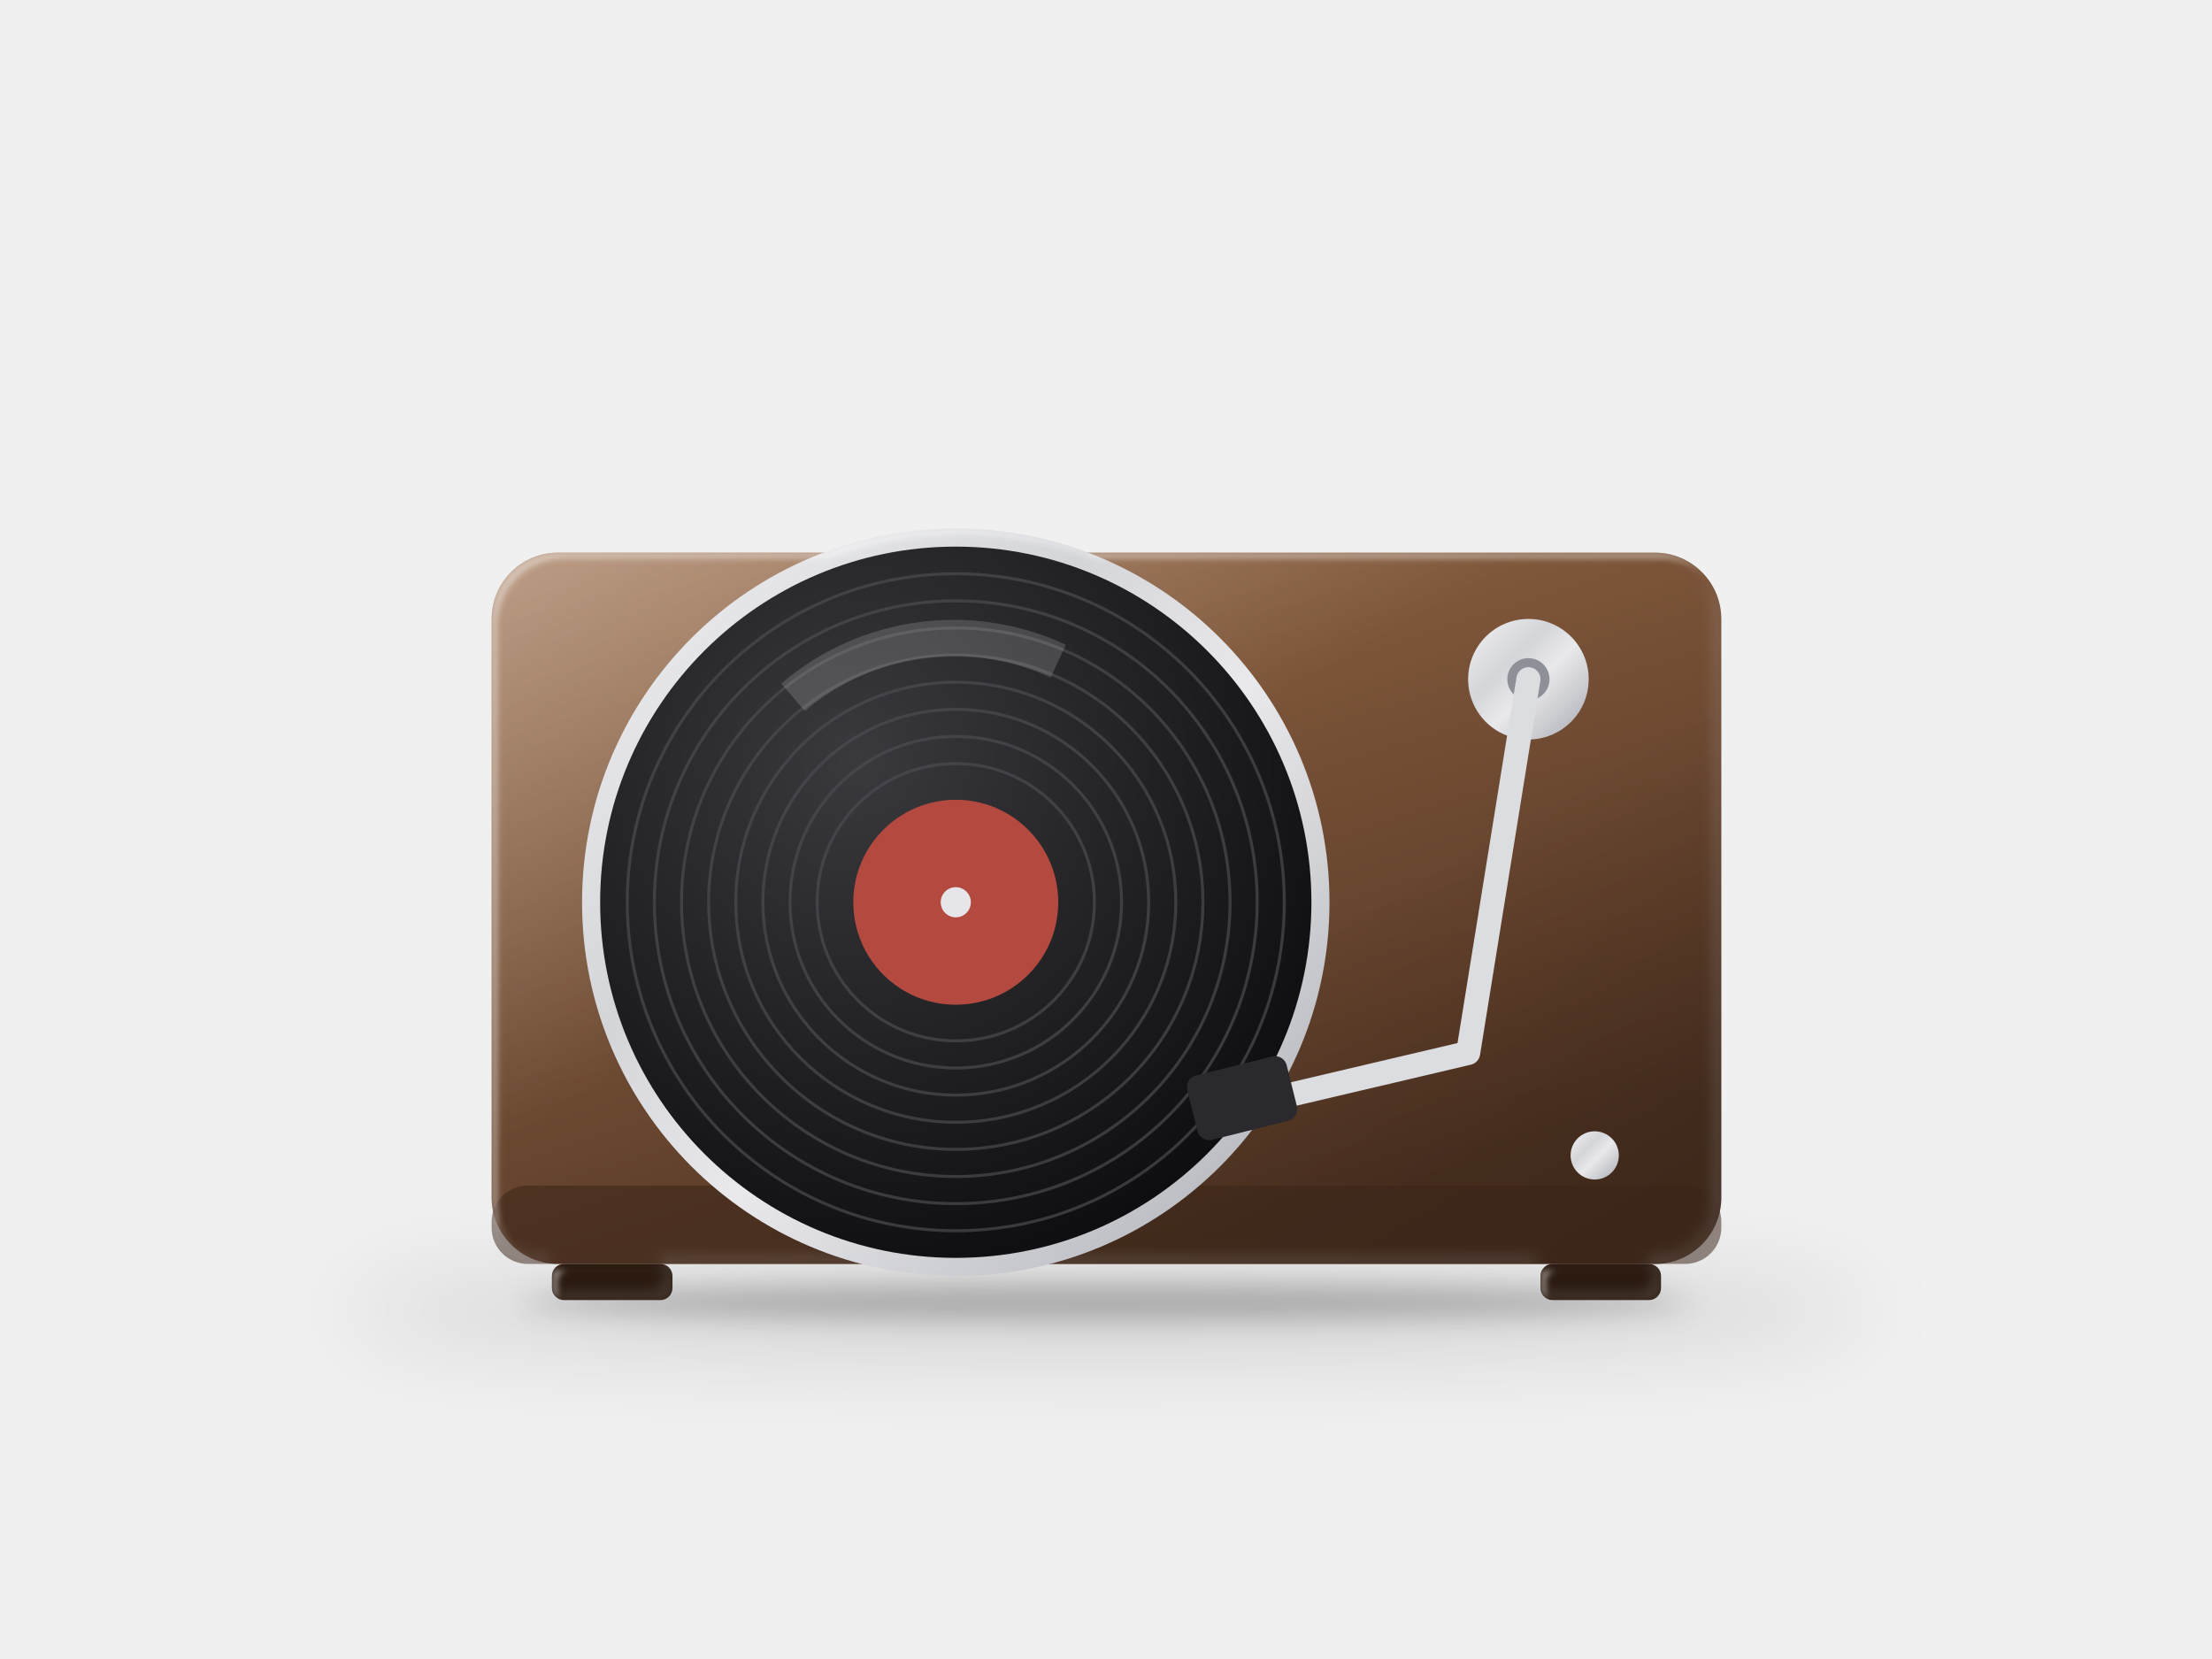
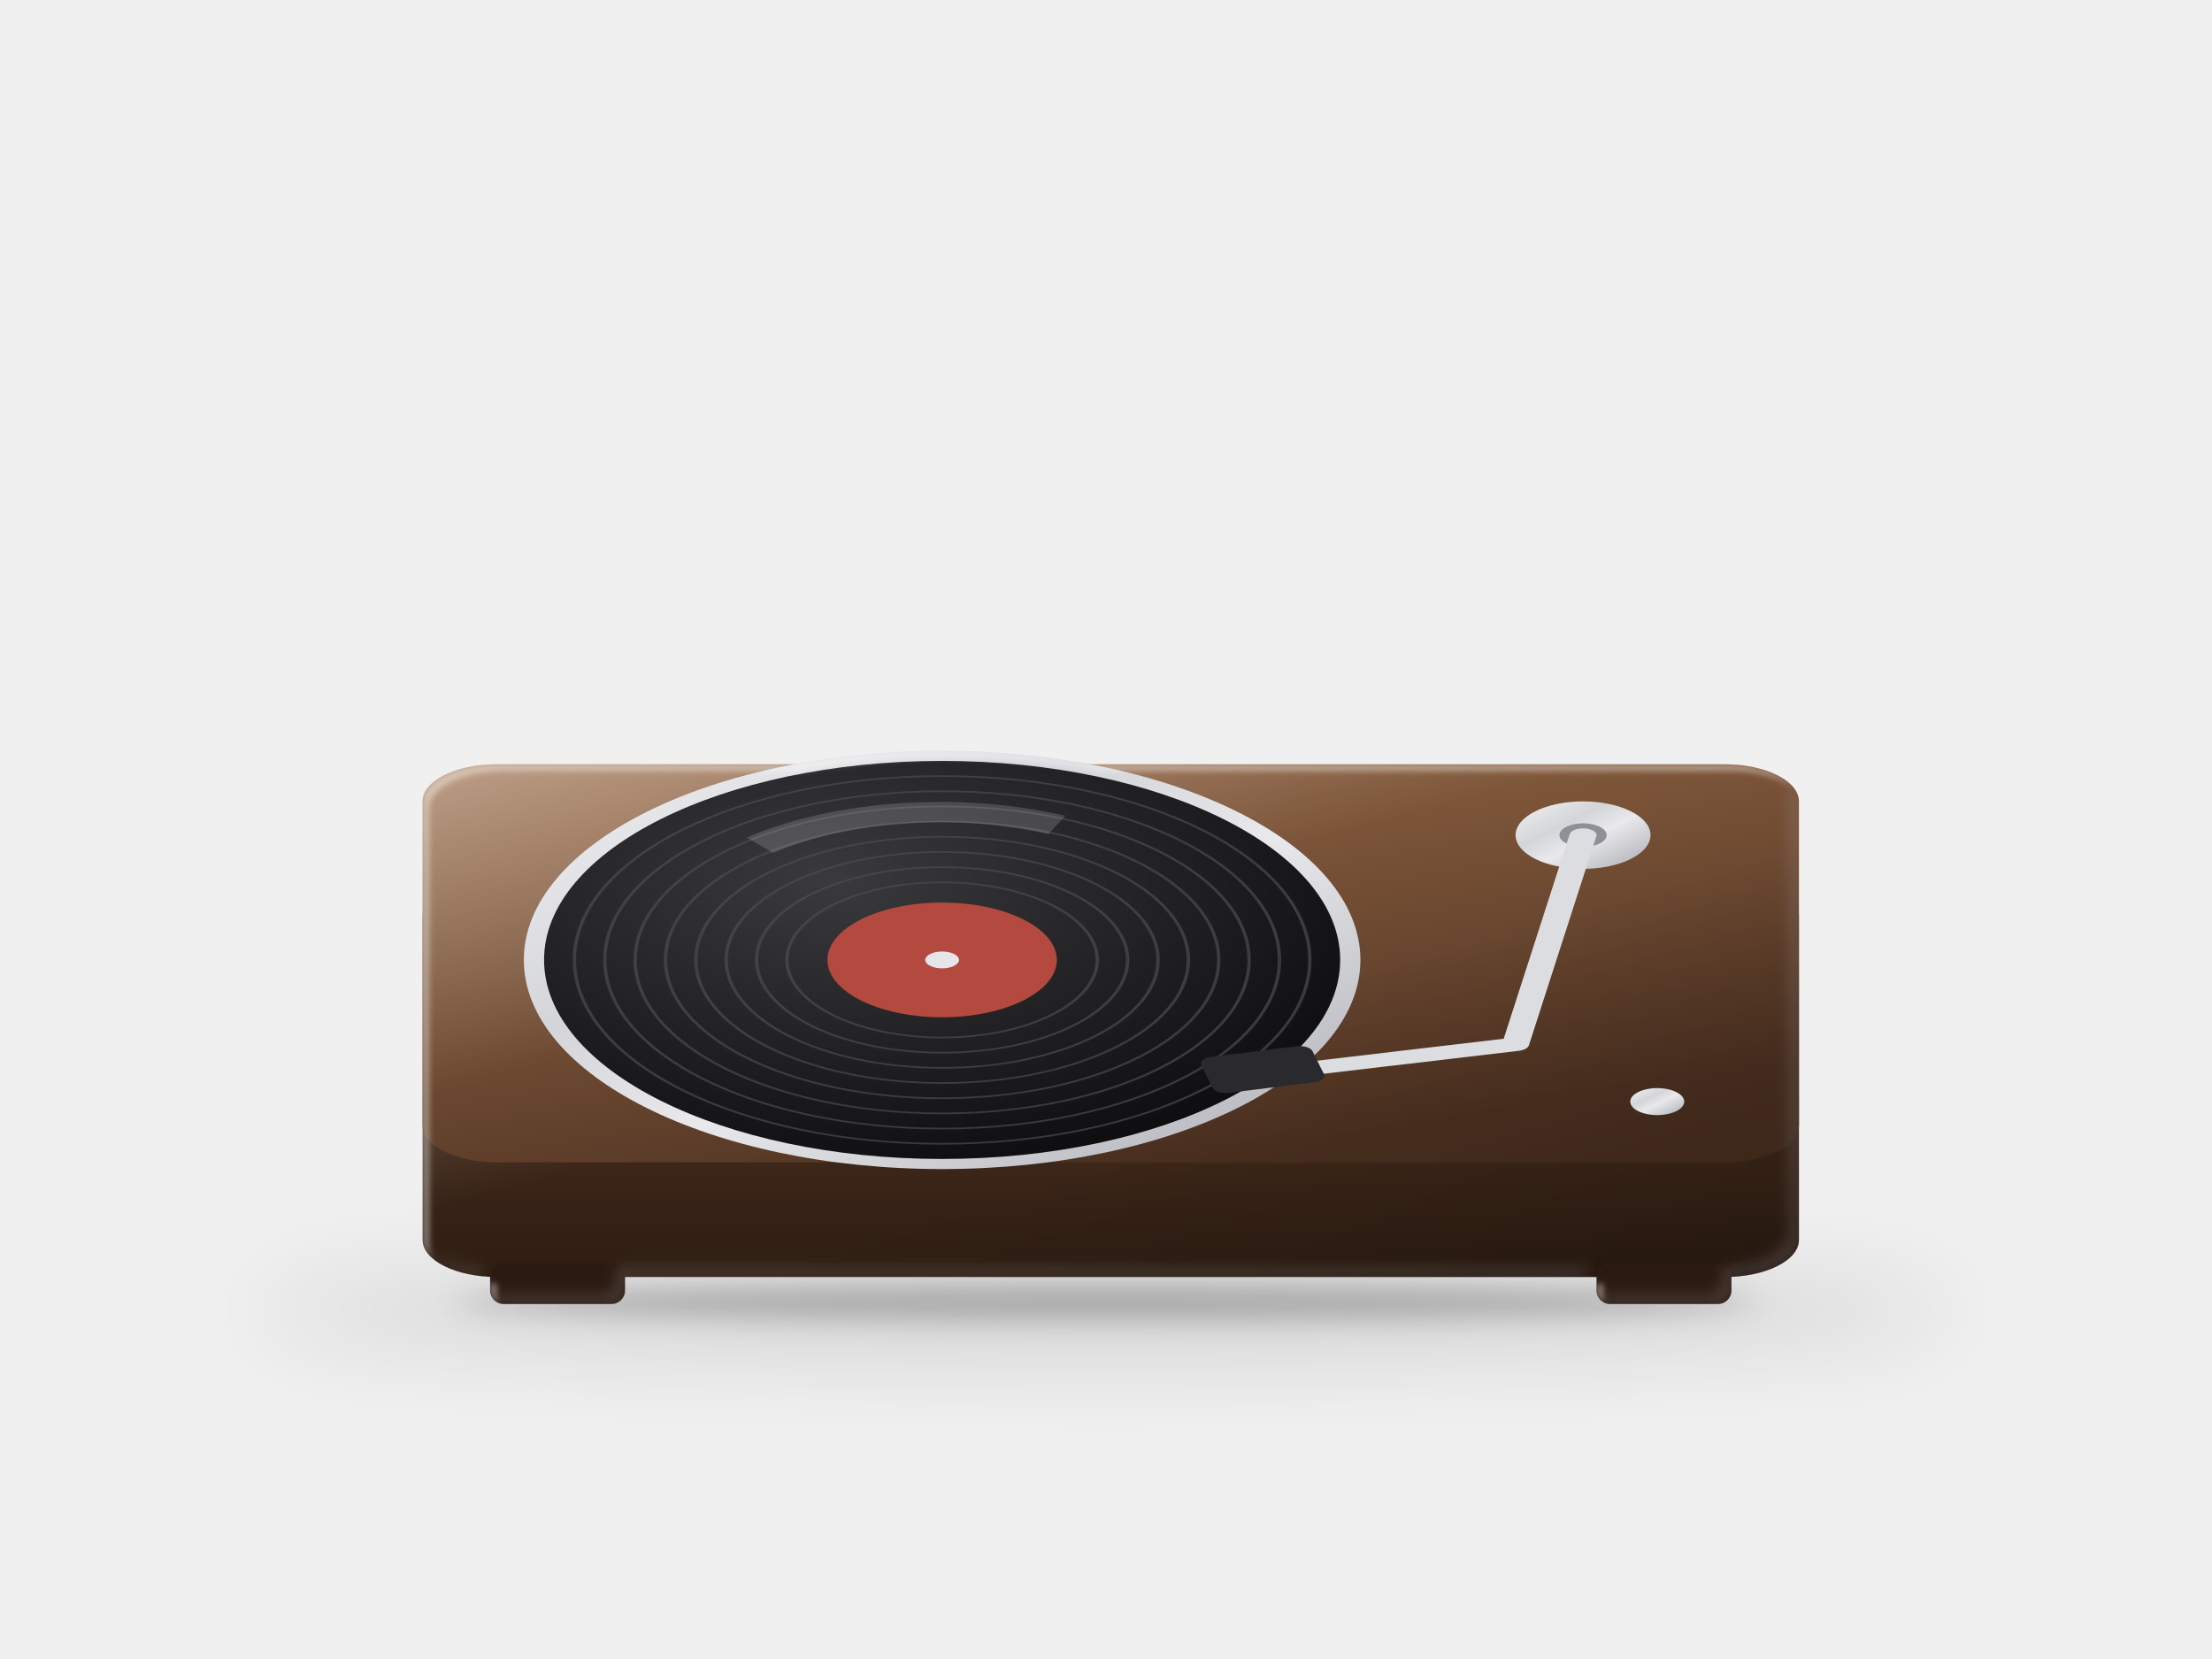
<svg xmlns="http://www.w3.org/2000/svg" width="800" height="600" viewBox="0 0 800 600">
  <defs>
    <linearGradient id="e" x1="0" x2="1" y1="0" y2="1">
      <stop offset="0" stop-color="#fff" stop-opacity=".34" />
      <stop offset=".42" stop-color="#fff" stop-opacity="0" />
      <stop offset=".6" stop-opacity="0" />
      <stop offset="1" stop-opacity=".24" />
    </linearGradient>
-     <linearGradient id="f" x1="0" x2="1" y1="0" y2="1">
+     <linearGradient id="g" x1="0" x2="1" y1="0" y2="1">
      <stop offset="0" stop-color="#f2f2f4" />
      <stop offset=".35" stop-color="#d4d5d9" />
      <stop offset=".55" stop-color="#e9e9ec" />
      <stop offset="1" stop-color="#a9abb1" />
    </linearGradient>
-     <linearGradient id="d" x1="0" x2=".55" y1="0" y2="1">
+     <linearGradient id="f" x1="0" x2=".55" y1="0" y2="1">
      <stop offset="0" stop-color="#9a6b48" />
      <stop offset="1" stop-color="#4f3322" />
+     </linearGradient>
+     <linearGradient id="d" x1="0" x2="0" y1="0" y2="1">
+       <stop offset="0" stop-color="#5e3d28" />
+       <stop offset="1" stop-color="#2e1d12" />
    </linearGradient>
    <filter id="c" width="680" height="520" x="60" y="40" color-interpolation-filters="sRGB" filterUnits="userSpaceOnUse">
      <feOffset dx="2" dy="2" in="SourceAlpha" result="a" />
      <feComposite in="SourceAlpha" in2="a" operator="out" result="b" />
      <feGaussianBlur in="b" result="c" stdDeviation=".9" />
      <feComposite in="c" in2="SourceAlpha" operator="in" result="d" />
      <feFlood flood-color="#fff" flood-opacity=".42" />
      <feComposite in2="d" operator="in" result="spec" />
      <feOffset dx="-2.5" dy="-2.5" in="SourceAlpha" result="e" />
      <feComposite in="SourceAlpha" in2="e" operator="out" result="f" />
      <feGaussianBlur in="f" result="g" stdDeviation="2" />
      <feComposite in="g" in2="SourceAlpha" operator="in" result="h" />
      <feFlood flood-color="#cdd3dd" flood-opacity=".2" />
      <feComposite in2="h" operator="in" result="rim" />
      <feMerge>
        <feMergeNode in="SourceGraphic" />
        <feMergeNode in="spec" />
        <feMergeNode in="rim" />
      </feMerge>
    </filter>
    <filter id="b" width="130%" height="700%" x="-15%" y="-300%">
      <feGaussianBlur stdDeviation="5" />
    </filter>
    <filter id="a" width="160%" height="700%" x="-30%" y="-300%">
      <feGaussianBlur stdDeviation="16" />
    </filter>
-     <radialGradient id="g" cx=".36" cy=".3" r=".78">
+     <radialGradient id="h" cx=".36" cy=".3" r=".78">
      <stop offset="0" stop-color="#3a3a3e" />
      <stop offset="1" stop-color="#0c0c0e" />
    </radialGradient>
  </defs>
-   <ellipse cx="400" cy="474" filter="url(#a)" opacity=".13" rx="275.62" ry="16" />
-   <ellipse cx="400" cy="471" filter="url(#b)" opacity=".24" rx="211.16" ry="6" />
-   <g filter="url(#c)" transform="translate(-35.83 -33.39)scale(1.09)">
-     <rect width="408" height="236" x="196" y="214" fill="url(#d)" rx="22" />
-     <rect width="408" height="236" x="196" y="214" fill="url(#e)" rx="22" />
-     <rect width="408" height="26" x="196" y="424" fill="#3a2418" opacity=".55" rx="12" />
-     <circle cx="350" cy="330" r="124" fill="url(#f)" />
-     <circle cx="350" cy="330" r="118" fill="url(#g)" />
-     <circle cx="350" cy="330" r="46" fill="none" stroke="#4a4a50" opacity=".7" />
-     <circle cx="350" cy="330" r="55" fill="none" stroke="#4a4a50" opacity=".7" />
-     <circle cx="350" cy="330" r="64" fill="none" stroke="#4a4a50" opacity=".7" />
-     <circle cx="350" cy="330" r="73" fill="none" stroke="#4a4a50" opacity=".7" />
-     <circle cx="350" cy="330" r="82" fill="none" stroke="#4a4a50" opacity=".7" />
-     <circle cx="350" cy="330" r="91" fill="none" stroke="#4a4a50" opacity=".7" />
-     <circle cx="350" cy="330" r="100" fill="none" stroke="#4a4a50" opacity=".7" />
-     <circle cx="350" cy="330" r="109" fill="none" stroke="#4a4a50" opacity=".7" />
-     <circle cx="350" cy="330" r="34" fill="#b44a3f" />
-     <circle cx="350" cy="330" r="5" fill="#e6e6ea" />
-     <path fill="none" stroke="#fff" stroke-opacity=".16" stroke-width="12" d="M296 262a82 82 0 0 1 88-12" />
-     <circle cx="540" cy="256" r="20" fill="url(#f)" />
-     <circle cx="540" cy="256" r="7" fill="#8e9097" />
-     <path fill="none" stroke="#dcdde1" stroke-linecap="round" stroke-linejoin="round" stroke-width="8" d="m540 256-20 124-68 16" />
-     <rect width="34" height="22" x="428" y="384" fill="#2a2a2e" rx="4" transform="rotate(-14 445 395)" />
-     <circle cx="562" cy="414" r="8" fill="url(#f)" />
-     <rect width="40" height="12" x="216" y="450" fill="#2b1a10" rx="4" />
-     <rect width="40" height="12" x="544" y="450" fill="#2b1a10" rx="4" />
+   <ellipse cx="400" cy="474" filter="url(#a)" opacity=".13" rx="307.52" ry="16" />
+   <ellipse cx="400" cy="471" filter="url(#b)" opacity=".24" rx="235.6" ry="6" />
+   <g filter="url(#c)" transform="translate(-86.27 15.33)scale(1.22)">
+     <g transform="matrix(1 0 0 .5 0 141)">
+       <rect width="408" height="236" x="196" y="214" fill="url(#d)" rx="22" />
+       <rect width="408" height="236" x="196" y="214" fill="url(#e)" rx="22" />
+     </g>
+     <g transform="matrix(1 0 0 .5 0 107)">
+       <rect width="408" height="236" x="196" y="214" fill="url(#f)" rx="22" />
+       <rect width="408" height="236" x="196" y="214" fill="url(#e)" rx="22" />
+       <circle cx="350" cy="330" r="124" fill="url(#g)" />
+       <circle cx="350" cy="330" r="118" fill="url(#h)" />
+       <circle cx="350" cy="330" r="46" fill="none" stroke="#4a4a50" opacity=".7" />
+       <circle cx="350" cy="330" r="55" fill="none" stroke="#4a4a50" opacity=".7" />
+       <circle cx="350" cy="330" r="64" fill="none" stroke="#4a4a50" opacity=".7" />
+       <circle cx="350" cy="330" r="73" fill="none" stroke="#4a4a50" opacity=".7" />
+       <circle cx="350" cy="330" r="82" fill="none" stroke="#4a4a50" opacity=".7" />
+       <circle cx="350" cy="330" r="91" fill="none" stroke="#4a4a50" opacity=".7" />
+       <circle cx="350" cy="330" r="100" fill="none" stroke="#4a4a50" opacity=".7" />
+       <circle cx="350" cy="330" r="109" fill="none" stroke="#4a4a50" opacity=".7" />
+       <circle cx="350" cy="330" r="34" fill="#b44a3f" />
+       <circle cx="350" cy="330" r="5" fill="#e6e6ea" />
+       <path fill="none" stroke="#fff" stroke-opacity=".16" stroke-width="12" d="M296 262a82 82 0 0 1 88-12" />
+       <circle cx="540" cy="256" r="20" fill="url(#g)" />
+       <circle cx="540" cy="256" r="7" fill="#8e9097" />
+       <path fill="none" stroke="#dcdde1" stroke-linecap="round" stroke-linejoin="round" stroke-width="8" d="m540 256-20 124-68 16" />
+       <rect width="34" height="22" x="428" y="384" fill="#2a2a2e" rx="4" transform="rotate(-14 445 395)" />
+       <circle cx="562" cy="414" r="8" fill="url(#g)" />
+     </g>
+     <rect width="40" height="12" x="216" y="362" fill="#2b1a10" rx="4" />
+     <rect width="40" height="12" x="544" y="362" fill="#2b1a10" rx="4" />
  </g>
</svg>
